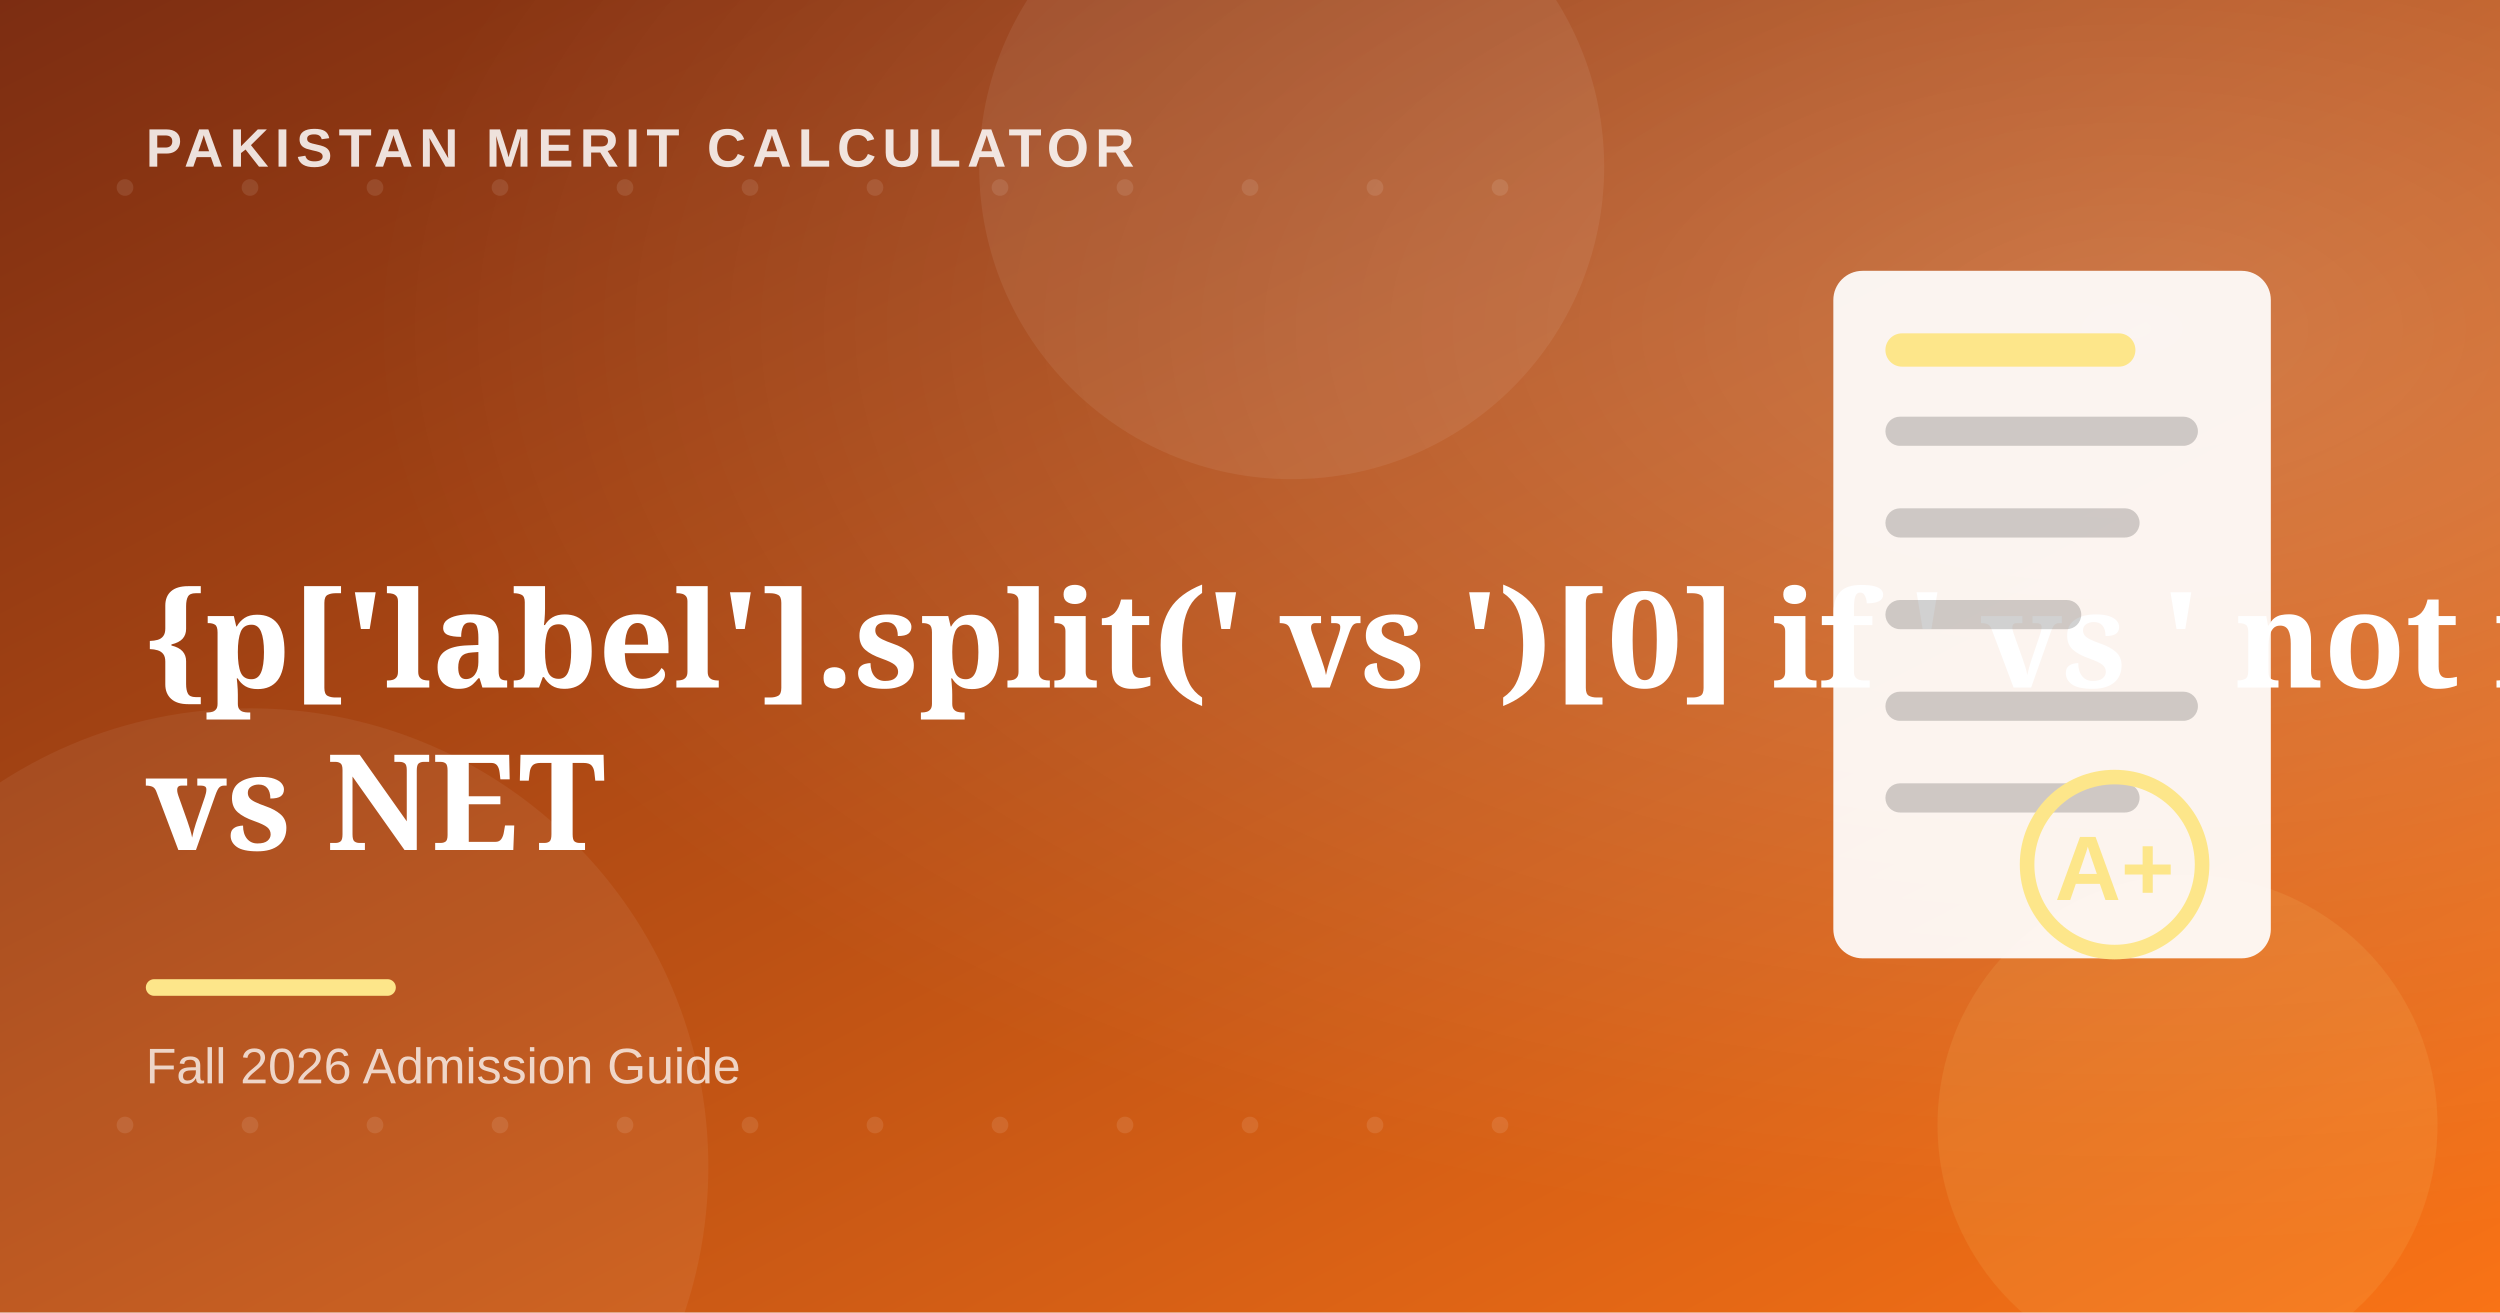
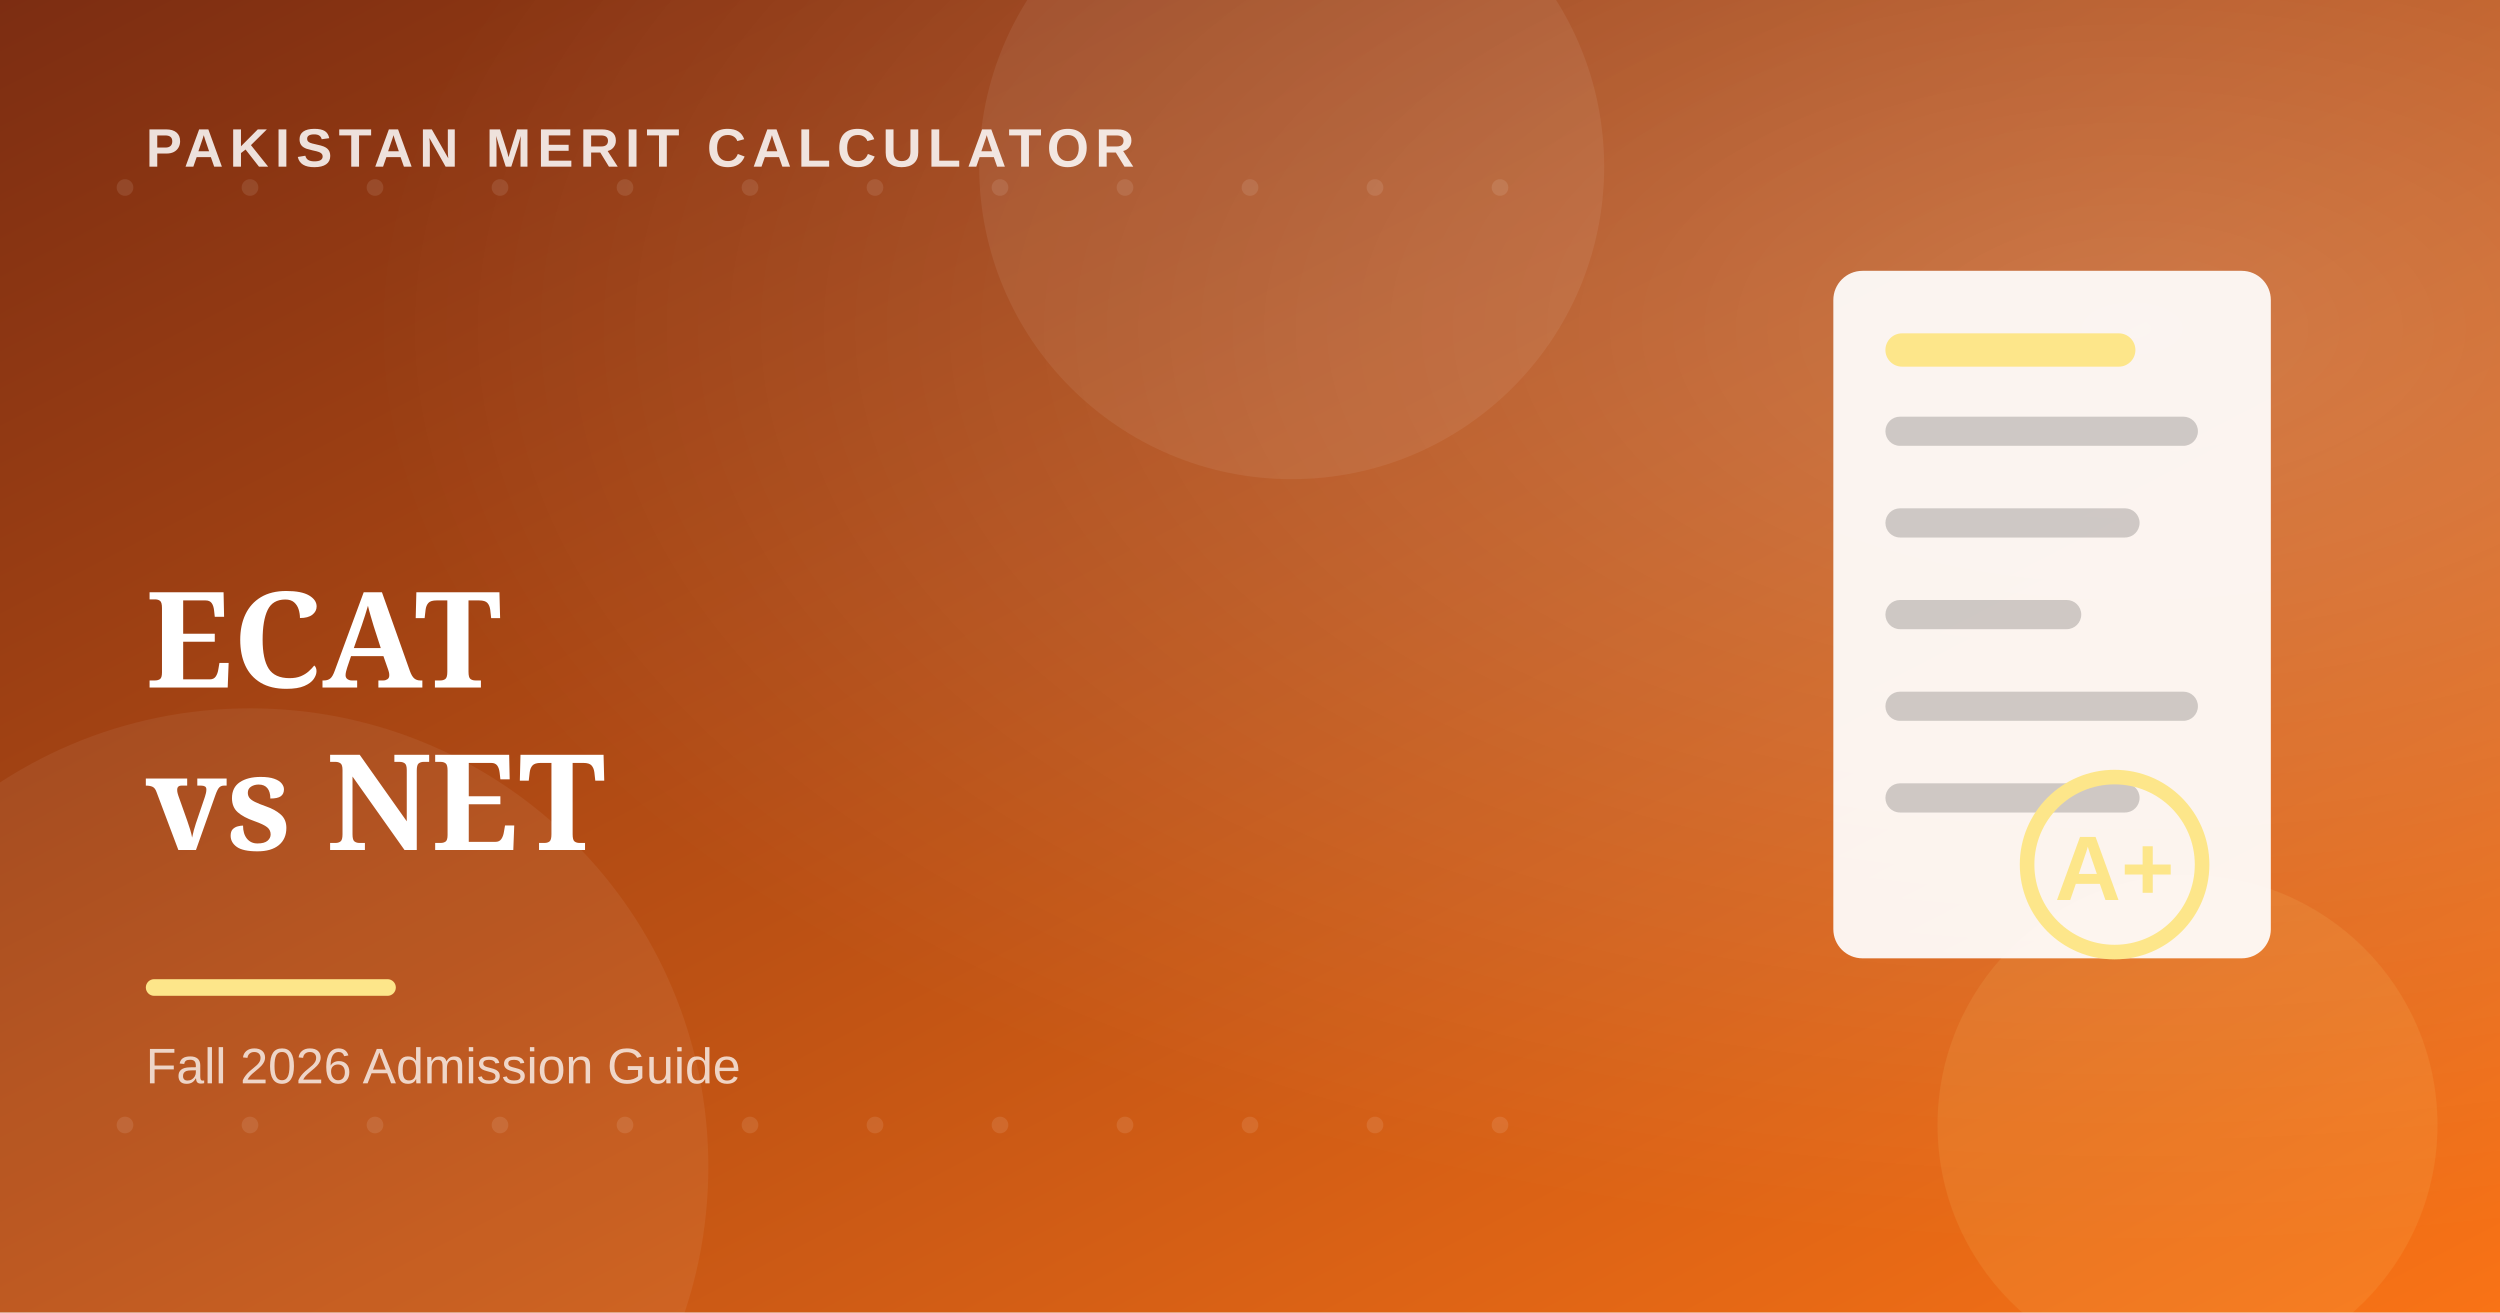
<svg xmlns="http://www.w3.org/2000/svg" width="1200" height="630" viewBox="0 0 1200 630">
  <defs>
    <linearGradient id="bg" x1="0" y1="0" x2="1" y2="1">
      <stop offset="0" stop-color="#7c2d12" />
      <stop offset="1" stop-color="#f97316" />
    </linearGradient>
    <radialGradient id="glow" cx="0.85" cy="0.25" r="0.7">
      <stop offset="0" stop-color="#ffffff" stop-opacity="0.22" />
      <stop offset="1" stop-color="#ffffff" stop-opacity="0" />
    </radialGradient>
  </defs>
  <rect width="1200" height="630" fill="url(#bg)" />
  <rect width="1200" height="630" fill="url(#glow)" />
  <circle cx="120" cy="560" r="220" fill="#ffffff" opacity="0.06" />
  <circle cx="620" cy="80" r="150" fill="#ffffff" opacity="0.07" />
  <circle cx="1050" cy="540" r="120" fill="#fde68a" opacity="0.10" />
  <g fill="#ffffff" opacity="0.10">
    <circle cx="60" cy="90" r="4" />
    <circle cx="60" cy="540" r="4" />
    <circle cx="120" cy="90" r="4" />
    <circle cx="120" cy="540" r="4" />
    <circle cx="180" cy="90" r="4" />
    <circle cx="180" cy="540" r="4" />
    <circle cx="240" cy="90" r="4" />
    <circle cx="240" cy="540" r="4" />
    <circle cx="300" cy="90" r="4" />
    <circle cx="300" cy="540" r="4" />
    <circle cx="360" cy="90" r="4" />
    <circle cx="360" cy="540" r="4" />
    <circle cx="420" cy="90" r="4" />
    <circle cx="420" cy="540" r="4" />
    <circle cx="480" cy="90" r="4" />
    <circle cx="480" cy="540" r="4" />
    <circle cx="540" cy="90" r="4" />
    <circle cx="540" cy="540" r="4" />
    <circle cx="600" cy="90" r="4" />
    <circle cx="600" cy="540" r="4" />
    <circle cx="660" cy="90" r="4" />
    <circle cx="660" cy="540" r="4" />
    <circle cx="720" cy="90" r="4" />
    <circle cx="720" cy="540" r="4" />
  </g>
  <text x="70" y="80" font-family="Arial, sans-serif" font-size="26" font-weight="700" fill="#ffffff" opacity="0.85" letter-spacing="3">PAKISTAN MERIT CALCULATOR</text>
  <text x="70" y="330" font-family="Georgia, serif" font-size="64" font-weight="bold" fill="#ffffff">
-     <tspan x="70" dy="0">{p['label'].split(' vs ')[0] if ' vs ' not in p['label'] else p['label'].split(' vs ')[0]}</tspan>
+     <tspan x="70" dy="0">ECAT</tspan>
    <tspan x="70" dy="78" font-size="64">vs NET</tspan>
  </text>
  <rect x="70" y="470" width="120" height="8" rx="4" fill="#fde68a" />
  <text x="70" y="520" font-family="Arial, sans-serif" font-size="24" fill="#ffffff" opacity="0.75">Fall 2026 Admission Guide</text>
  <rect x="880" y="130" width="210" height="330" rx="14" fill="rgba(255,255,255,0.92)" />
  <rect x="905" y="160" width="120" height="16" rx="8" fill="#fde68a" />
  <g fill="rgba(0,0,0,0.18)">
    <rect x="905" y="200" width="150" height="14" rx="7" />
    <rect x="905" y="244" width="122" height="14" rx="7" />
    <rect x="905" y="288" width="94" height="14" rx="7" />
    <rect x="905" y="332" width="150" height="14" rx="7" />
    <rect x="905" y="376" width="122" height="14" rx="7" />
  </g>
  <circle cx="1015" cy="415" r="42" fill="none" stroke="#fde68a" stroke-width="7" />
  <text x="1015" y="432" font-family="Arial" font-size="44" font-weight="900" fill="#fde68a" text-anchor="middle">A+</text>
</svg>
